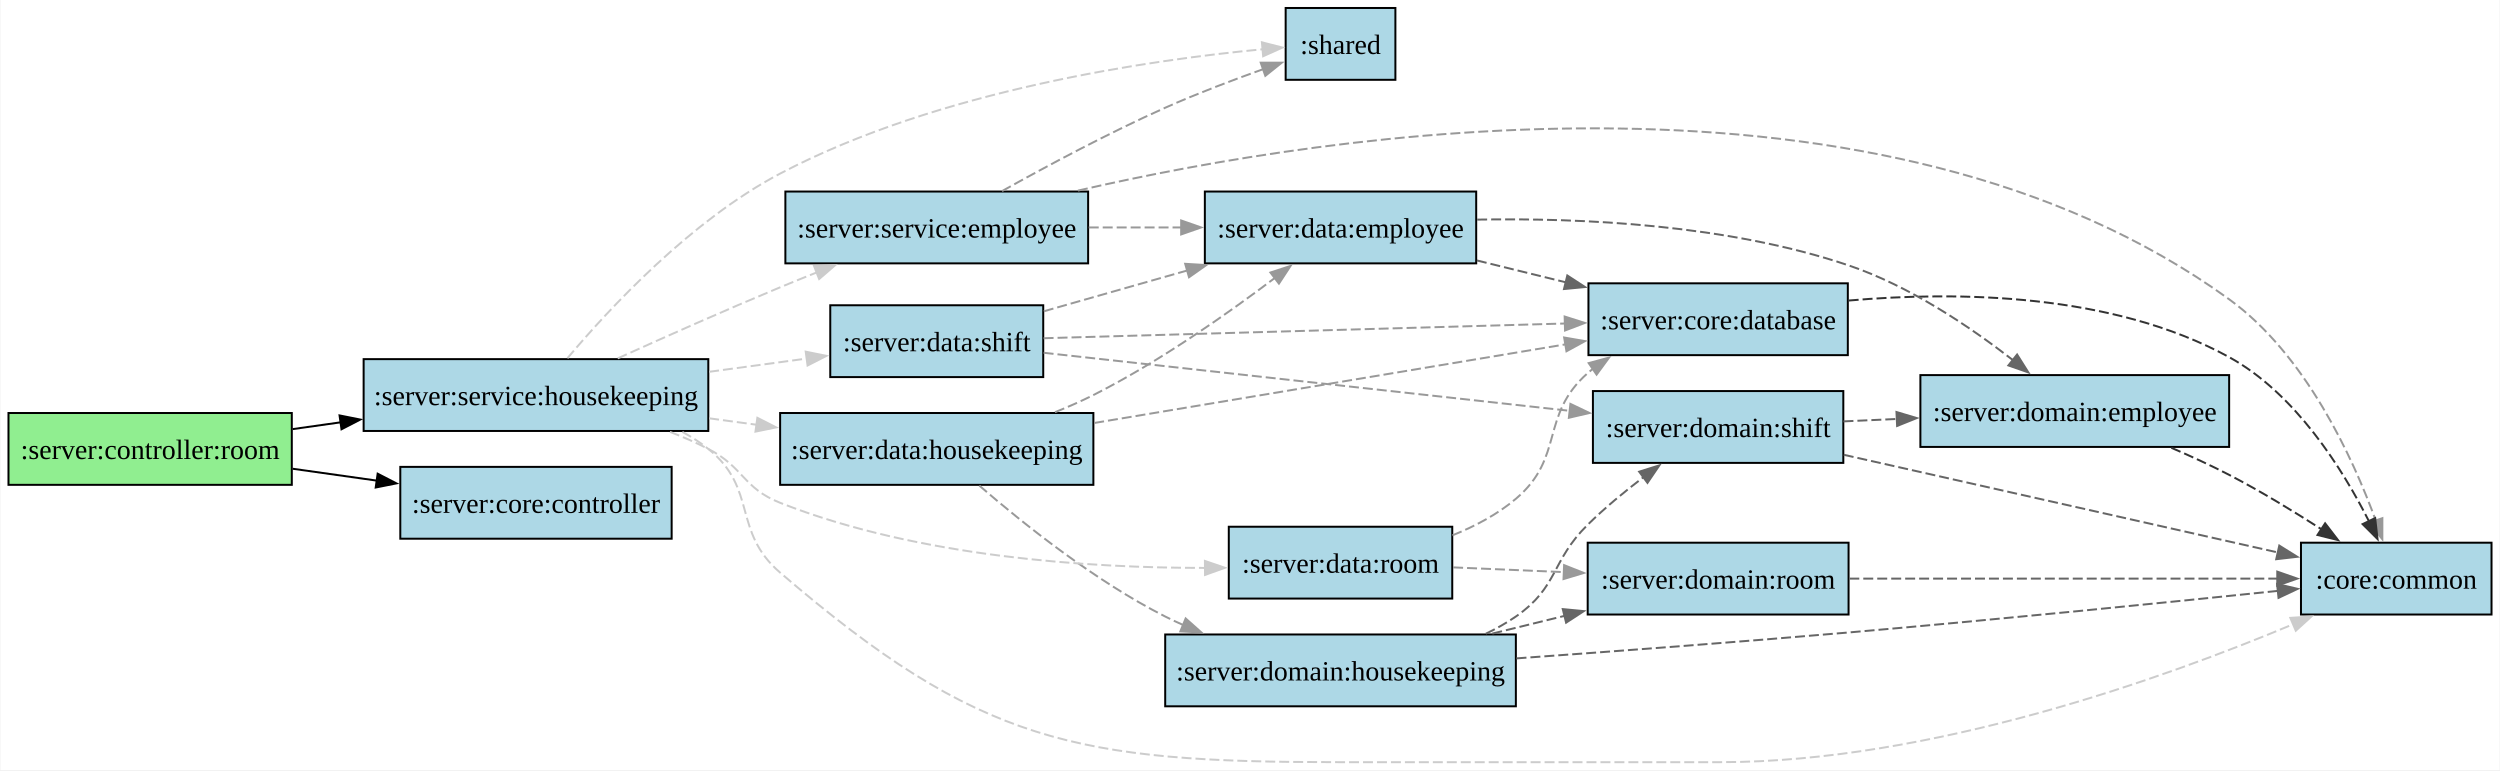
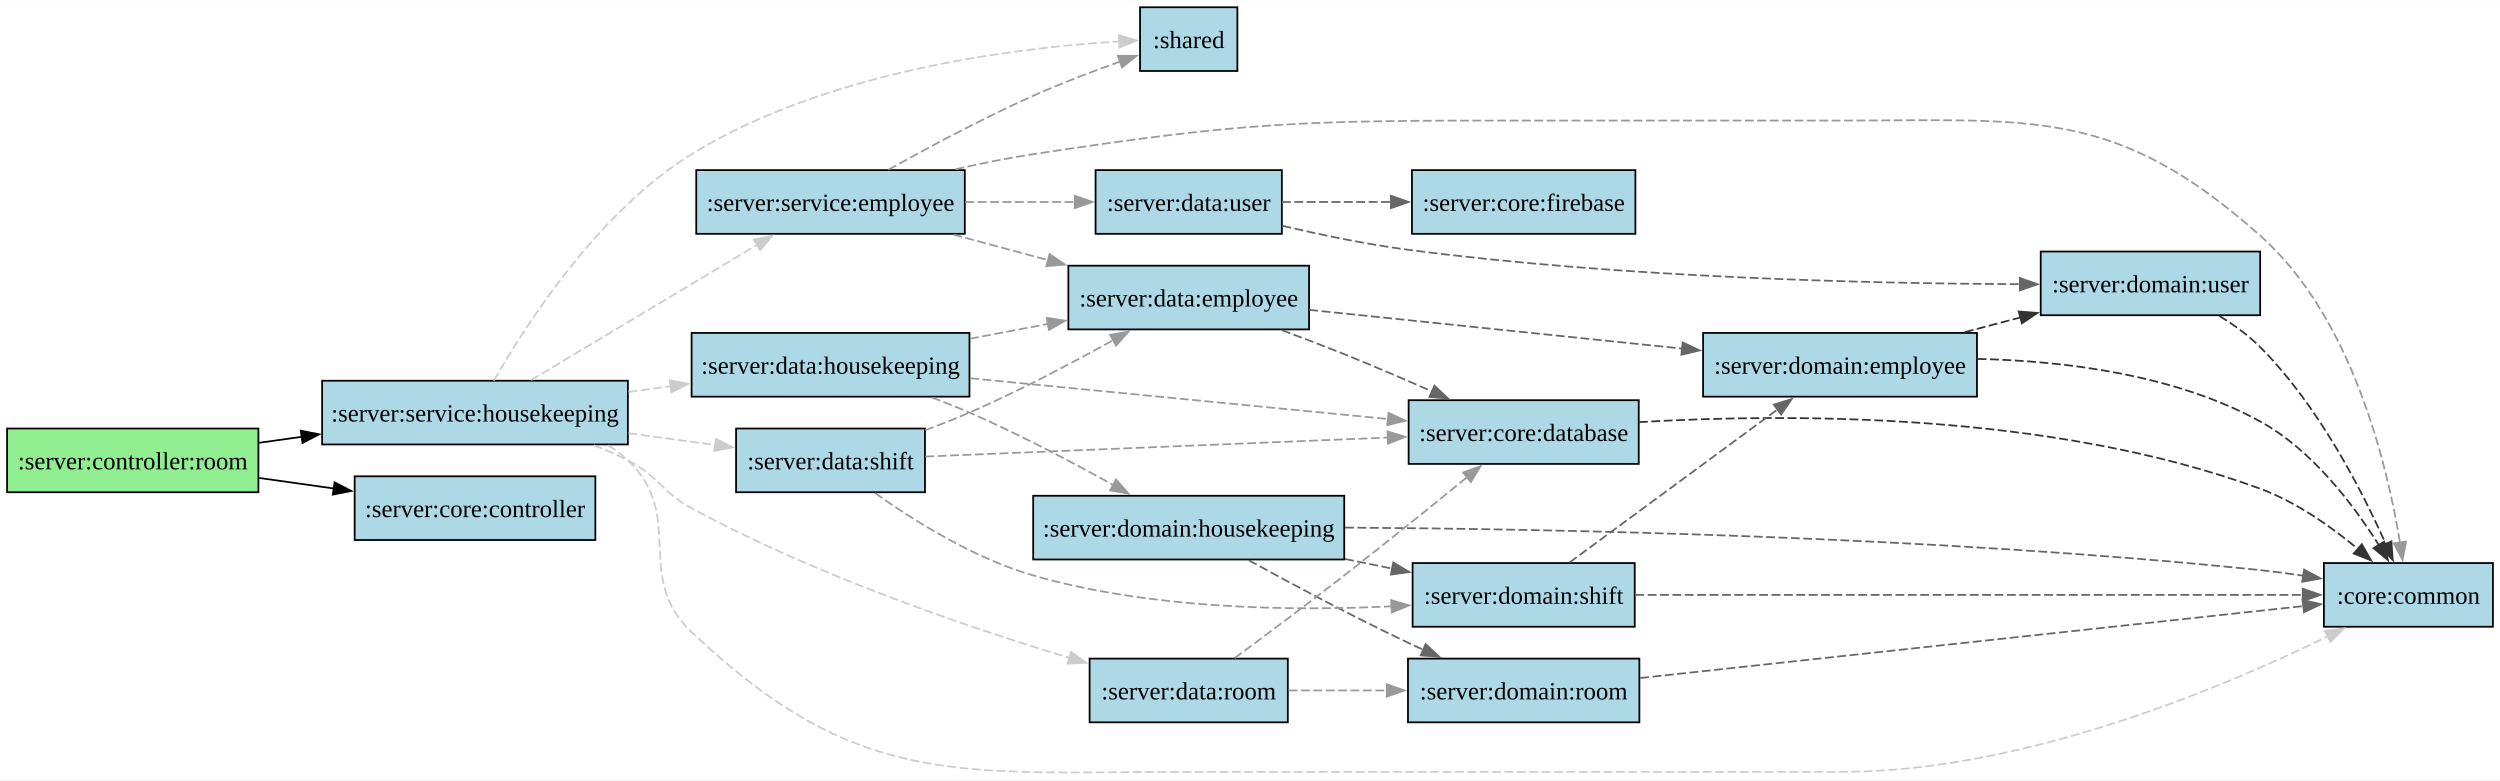
- <svg xmlns="http://www.w3.org/2000/svg" width="1253pt" height="386pt" viewBox="0 0 1252.5 386">
+ <svg xmlns="http://www.w3.org/2000/svg" width="1884" height="588" viewBox="0 0 1412.5 440.62">
  <g class="graph">
-     <path fill="#fff" d="M0 386V0h1252.5v386z" />
-     <g class="node">
-       <path fill="#90ee90" stroke="#000" d="M146 207H4v36h142z" />
-       <text x="71" y="-151.95" font-family="Times New Roman,serif" font-size="14" text-anchor="middle" transform="translate(4 382)">:server:controller:room</text>
-     </g>
-     <g class="node">
-       <path fill="#add8e6" stroke="#000" d="M354.75 180H182v36h172.75z" />
-       <text x="264.38" y="-178.95" font-family="Times New Roman,serif" font-size="14" text-anchor="middle" transform="translate(4 382)">:server:service:housekeeping</text>
+     <path fill="#fff" d="M0 440.62V0h1412.5v440.62z" />
+     <g class="node">
+       <path fill="#90ee90" stroke="#000" d="M146 242H4v36h142z" />
+       <text x="71" y="-171.57" font-family="Times New Roman,serif" font-size="14" text-anchor="middle" transform="translate(4 436.62)">:server:controller:room</text>
+     </g>
+     <g class="node">
+       <path fill="#add8e6" stroke="#000" d="M354.75 215H182v36h172.75z" />
+       <text x="264.38" y="-198.57" font-family="Times New Roman,serif" font-size="14" text-anchor="middle" transform="translate(4 436.62)">:server:service:housekeeping</text>
    </g>
    <g stroke="#000" class="edge">
-       <path fill="none" d="M146.45 215.06c7.91-1.12 16.07-2.27 24.24-3.42" />
-       <path d="m169.93 208.21 10.39 2.07-9.41 4.87z" />
-     </g>
-     <g class="node">
-       <path fill="#add8e6" stroke="#000" d="M336.38 234h-136v36h136z" />
-       <text x="264.38" y="-124.95" font-family="Times New Roman,serif" font-size="14" text-anchor="middle" transform="translate(4 382)">:server:core:controller</text>
+       <path fill="none" d="M146.45 250.06c7.91-1.11 16.07-2.27 24.24-3.42" />
+       <path d="m169.93 243.22 10.39 2.06-9.41 4.87z" />
+     </g>
+     <g class="node">
+       <path fill="#add8e6" stroke="#000" d="M336.38 269h-136v36h136z" />
+       <text x="264.38" y="-144.57" font-family="Times New Roman,serif" font-size="14" text-anchor="middle" transform="translate(4 436.62)">:server:core:controller</text>
    </g>
    <g stroke="#000" class="edge">
-       <path fill="none" d="M146.45 234.94c13.79 1.94 28.33 4 42.37 5.98" />
-       <path d="m189.03 237.41 9.41 4.86-10.39 2.07z" />
+       <path fill="none" d="M146.45 269.94c13.79 1.95 28.33 4 42.37 5.98" />
+       <path d="m189.03 272.41 9.41 4.87-10.39 2.07z" />
    </g>
    <g class="node">
      <path fill="#add8e6" stroke="#000" d="M545.12 96H393.38v36h151.74z" />
-       <text x="465.25" y="-262.95" font-family="Times New Roman,serif" font-size="14" text-anchor="middle" transform="translate(4 382)">:server:service:employee</text>
+       <text x="465.25" y="-317.57" font-family="Times New Roman,serif" font-size="14" text-anchor="middle" transform="translate(4 436.62)">:server:service:employee</text>
    </g>
    <g class="node">
      <path fill="#add8e6" stroke="#000" d="M699.12 4h-55v36h55z" />
-       <text x="667.62" y="-354.95" font-family="Times New Roman,serif" font-size="14" text-anchor="middle" transform="translate(4 382)">:shared</text>
-     </g>
-     <g stroke="#999" class="edge">
-       <path fill="none" stroke-dasharray="5,2" d="M501.97 95.77c22.46-12.54 53.49-29.15 81.78-41.77 15.83-7.06 33.73-13.85 49.16-19.35" />
+       <text x="667.62" y="-409.57" font-family="Times New Roman,serif" font-size="14" text-anchor="middle" transform="translate(4 436.62)">:shared</text>
+     </g>
+     <g stroke="#999" class="edge">
+       <path fill="none" stroke-dasharray="5,2" d="M501.97 95.77c22.46-12.54 53.49-29.15 81.78-41.77 15.83-7.06 33.73-13.85 49.16-19.34" />
      <path fill="#999" d="M631.62 31.4h10.59l-8.28 6.61z" />
    </g>
    <g class="node">
-       <path fill="#add8e6" stroke="#000" d="M1248.5 272H1153v36h95.5z" />
-       <text x="1196.75" y="-86.95" font-family="Times New Roman,serif" font-size="14" text-anchor="middle" transform="translate(4 382)">:core:common</text>
-     </g>
-     <g stroke="#999" class="edge">
-       <path fill="none" stroke-dasharray="5,2" d="M540.02 95.53C667.93 66.09 942.82 23.84 1117 150c38.25 27.7 61.84 78.98 73.6 111.19" />
-       <path fill="#999" d="m1193.79 259.7-.01 10.59-6.6-8.29z" />
-     </g>
-     <g class="node">
-       <path fill="#add8e6" stroke="#000" d="M739.62 96h-136v36h136z" />
-       <text x="667.62" y="-262.95" font-family="Times New Roman,serif" font-size="14" text-anchor="middle" transform="translate(4 382)">:server:data:employee</text>
-     </g>
-     <g stroke="#999" class="edge">
-       <path fill="none" stroke-dasharray="5,2" d="M545.43 114h46.33" />
-       <path fill="#999" d="m591.75 110.5 10 3.5-10 3.5z" />
-     </g>
-     <g class="node">
-       <path fill="#add8e6" stroke="#000" d="M547.75 207h-157v36h157z" />
-       <text x="465.25" y="-151.95" font-family="Times New Roman,serif" font-size="14" text-anchor="middle" transform="translate(4 382)">:server:data:housekeeping</text>
-     </g>
-     <g class="node">
-       <path fill="#add8e6" stroke="#000" d="M759.5 318H583.75v36H759.5z" />
-       <text x="667.62" y="-40.95" font-family="Times New Roman,serif" font-size="14" text-anchor="middle" transform="translate(4 382)">:server:domain:housekeeping</text>
-     </g>
-     <g stroke="#999" class="edge">
-       <path fill="none" stroke-dasharray="5,2" d="M490.59 243.4c21.7 18.77 57.74 47.64 93.16 65.6 2.91 1.47 5.91 2.88 8.97 4.23" />
-       <path fill="#999" d="m594 309.97 7.92 7.04-10.58-.56z" />
-     </g>
-     <g class="node">
-       <path fill="#add8e6" stroke="#000" d="M925.88 142h-130v36h130z" />
-       <text x="856.88" y="-216.95" font-family="Times New Roman,serif" font-size="14" text-anchor="middle" transform="translate(4 382)">:server:core:database</text>
-     </g>
-     <g stroke="#999" class="edge">
-       <path fill="none" stroke-dasharray="5,2" d="M548.16 212c68.79-11.47 168.44-28.1 236.43-39.44" />
-       <path fill="#999" d="m783.7 169.16 10.44 1.81-9.28 5.09z" />
-     </g>
-     <g stroke="#999" class="edge">
-       <path fill="none" stroke-dasharray="5,2" d="M528.51 206.59c6.59-2.63 13.13-5.51 19.24-8.59 32.79-16.55 67.04-40.62 91.03-58.75" />
-       <path fill="#999" d="m636.49 136.59 10.07-3.3-5.81 8.86z" />
-     </g>
-     <g stroke="#666" class="edge">
-       <path fill="none" stroke-dasharray="5,2" d="M759.82 329.98c48.94-3.51 111.11-8.18 166.43-12.98 74.33-6.45 159.91-15.1 215.25-20.85" />
-       <path fill="#666" d="m1141.02 292.68 10.31 2.45-9.58 4.52z" />
-     </g>
-     <g class="node">
-       <path fill="#add8e6" stroke="#000" d="M923.62 196h-125.5v36h125.5z" />
-       <text x="856.88" y="-162.95" font-family="Times New Roman,serif" font-size="14" text-anchor="middle" transform="translate(4 382)">:server:domain:shift</text>
-     </g>
-     <g stroke="#666" class="edge">
-       <path fill="none" stroke-dasharray="5,2" d="M744.46 317.61c5.28-2.53 10.36-5.38 15.04-8.61 21.37-14.75 17.52-27.77 36-46 8.56-8.45 18.6-16.73 28.17-24" />
-       <path fill="#666" d="m821.3 236.4 10.12-3.15-5.96 8.77z" />
-     </g>
-     <g class="node">
-       <path fill="#add8e6" stroke="#000" d="M926.25 272H795.5v36h130.75z" />
-       <text x="856.88" y="-86.95" font-family="Times New Roman,serif" font-size="14" text-anchor="middle" transform="translate(4 382)">:server:domain:room</text>
-     </g>
-     <g stroke="#666" class="edge">
-       <path fill="none" stroke-dasharray="5,2" d="M747.71 317.56c11.99-2.95 24.41-6 36.43-8.95" />
-       <path fill="#666" d="m783.01 305.28 10.55 1.01-8.88 5.79z" />
-     </g>
-     <g stroke="#ccc" class="edge">
-       <path fill="none" stroke-dasharray="5,2" d="M309.34 179.62c23.57-10.68 54.04-24.24 81.41-35.62 5.97-2.48 12.23-5.02 18.49-7.51" />
-       <path fill="#ccc" d="m407.74 133.32 10.59-.41-8.02 6.93z" />
-     </g>
-     <g stroke="#ccc" class="edge">
-       <path fill="none" stroke-dasharray="5,2" d="M284.14 179.54c20.98-24.95 61.88-69 106.61-92.54 79.58-41.88 185.86-57.01 241.78-62.3" />
-       <path fill="#ccc" d="m632.22 21.22 10.27 2.61-9.65 4.36z" />
-     </g>
-     <g stroke="#ccc" class="edge">
-       <path fill="none" stroke-dasharray="5,2" d="M355.16 209.65c7.93 1.07 15.98 2.17 23.94 3.25" />
-       <path fill="#ccc" d="m379.34 209.4 9.43 4.81-10.38 2.12z" />
-     </g>
-     <g stroke="#ccc" class="edge">
-       <path fill="none" stroke-dasharray="5,2" d="M341.75 216.47c4.61 2.49 9 5.32 13 8.53 24.87 19.92 11.83 41.23 36 62 99.62 85.62 148.52 95 279.87 95h191.26c105.09 0 222.33-41.95 287.38-69.2" />
-       <path fill="#ccc" d="m1147.66 309.68 10.57-.69-7.83 7.13z" />
-     </g>
-     <g class="node">
-       <path fill="#add8e6" stroke="#000" d="M522.62 153H415.88v36h106.74z" />
-       <text x="465.25" y="-205.95" font-family="Times New Roman,serif" font-size="14" text-anchor="middle" transform="translate(4 382)">:server:data:shift</text>
-     </g>
-     <g stroke="#ccc" class="edge">
-       <path fill="none" stroke-dasharray="5,2" d="M355.16 186.35c16.49-2.24 33.5-4.54 49.16-6.67" />
-       <path fill="#ccc" d="m403.57 176.25 10.38 2.12-9.44 4.82z" />
-     </g>
-     <g class="node">
-       <path fill="#add8e6" stroke="#000" d="M727.62 264h-112v36h112z" />
-       <text x="667.62" y="-94.95" font-family="Times New Roman,serif" font-size="14" text-anchor="middle" transform="translate(4 382)">:server:data:room</text>
-     </g>
-     <g stroke="#ccc" class="edge">
-       <path fill="none" stroke-dasharray="5,2" d="M335.54 216.45c6.61 2.57 13.13 5.42 19.21 8.55 17.79 9.14 17.39 19.67 36 27 69.16 27.24 154.94 32.7 213.18 32.64" />
-       <path fill="#ccc" d="m603.66 281.15 10.02 3.43-9.97 3.57z" />
-     </g>
-     <g stroke="#333" class="edge">
-       <path fill="none" stroke-dasharray="5,2" d="M926.3 150.63c54.23-4.72 132.11-3.81 190.7 28.37 33.15 18.2 56.8 55.96 70.12 82.35" />
-       <path fill="#333" d="m1190.18 259.65 1.19 10.52-7.49-7.48z" />
-     </g>
-     <g stroke="#999" class="edge">
-       <path fill="none" stroke-dasharray="5,2" d="M522.8 169.52c67.41-1.91 184.79-5.22 261.71-7.39" />
-       <path fill="#999" d="m783.95 158.64 10.1 3.22-9.9 3.78z" />
-     </g>
-     <g stroke="#999" class="edge">
-       <path fill="none" stroke-dasharray="5,2" d="M522.9 156.02c22.02-6.26 48.03-13.66 72.04-20.49" />
-       <path fill="#999" d="m593.77 132.22 10.58.63-8.66 6.11z" />
-     </g>
-     <g stroke="#999" class="edge">
-       <path fill="none" stroke-dasharray="5,2" d="M522.8 176.8c68.1 7.52 187.21 20.66 264.07 29.14" />
-       <path fill="#999" d="m786.84 202.42 9.55 4.57-10.32 2.39z" />
-     </g>
-     <g stroke="#666" class="edge">
-       <path fill="none" stroke-dasharray="5,2" d="M739.96 130.54c14.46 3.55 29.82 7.33 44.56 10.95" />
-       <path fill="#666" d="m785.29 138.07 8.88 5.79-10.55 1.01z" />
+       <path fill="#add8e6" stroke="#000" d="M1408.5 318H1313v36h95.5z" />
+       <text x="1356.75" y="-95.57" font-family="Times New Roman,serif" font-size="14" text-anchor="middle" transform="translate(4 436.62)">:core:common</text>
+     </g>
+     <g stroke="#999" class="edge">
+       <path fill="none" stroke-dasharray="5,2" d="M539.82 95.54c14.44-3.29 29.61-6.36 43.93-8.54 121.61-18.52 153.11-19 276.13-19h180.74c108.96 0 154.9-7.34 236.38 65 51.88 46.06 71.83 129.45 79.02 173.66" />
+       <path fill="#999" d="m1359.44 305.86-1.97 10.41-4.95-9.37z" />
+     </g>
+     <g class="node">
+       <path fill="#add8e6" stroke="#000" d="M739.62 150h-136v36h136z" />
+       <text x="667.62" y="-263.57" font-family="Times New Roman,serif" font-size="14" text-anchor="middle" transform="translate(4 436.62)">:server:data:employee</text>
+     </g>
+     <g stroke="#999" class="edge">
+       <path fill="none" stroke-dasharray="5,2" d="M538.65 132.43c17.27 4.66 35.95 9.69 53.68 14.47" />
+       <path fill="#999" d="m593.01 143.46 8.74 5.98-10.56.78z" />
+     </g>
+     <g class="node">
+       <path fill="#add8e6" stroke="#000" d="M724.25 96H619v36h105.25z" />
+       <text x="667.62" y="-317.57" font-family="Times New Roman,serif" font-size="14" text-anchor="middle" transform="translate(4 436.62)">:server:data:user</text>
+     </g>
+     <g stroke="#999" class="edge">
+       <path fill="none" stroke-dasharray="5,2" d="M545.43 114h62.01" />
+       <path fill="#999" d="m607.24 110.5 10 3.5-10 3.5z" />
+     </g>
+     <g class="node">
+       <path fill="#add8e6" stroke="#000" d="M547.75 188h-157v36h157z" />
+       <text x="465.25" y="-225.57" font-family="Times New Roman,serif" font-size="14" text-anchor="middle" transform="translate(4 436.62)">:server:data:housekeeping</text>
+     </g>
+     <g class="node">
+       <path fill="#add8e6" stroke="#000" d="M759.5 280H583.75v36H759.5z" />
+       <text x="667.62" y="-133.57" font-family="Times New Roman,serif" font-size="14" text-anchor="middle" transform="translate(4 436.62)">:server:domain:housekeeping</text>
+     </g>
+     <g stroke="#999" class="edge">
+       <path fill="none" stroke-dasharray="5,2" d="M526.52 224.47c7.21 2.7 14.44 5.57 21.23 8.53 27.75 12.09 57.81 27.94 81.25 40.96" />
+       <path fill="#999" d="m630.61 270.85 7.01 7.94-10.43-1.83z" />
+     </g>
+     <g class="node">
+       <path fill="#add8e6" stroke="#000" d="M925.88 226h-130v36h130z" />
+       <text x="856.88" y="-187.57" font-family="Times New Roman,serif" font-size="14" text-anchor="middle" transform="translate(4 436.62)">:server:core:database</text>
+     </g>
+     <g stroke="#999" class="edge">
+       <path fill="none" stroke-dasharray="5,2" d="M548.16 213.6c68.79 6.71 168.44 16.43 236.43 23.06" />
+       <path fill="#999" d="m784.52 233.14 9.61 4.45-10.29 2.51z" />
+     </g>
+     <g stroke="#999" class="edge">
+       <path fill="none" stroke-dasharray="5,2" d="M548.01 191.26c14.55-2.76 29.77-5.65 44.33-8.41" />
+       <path fill="#999" d="m591.37 179.47 10.48 1.57-9.17 5.31z" />
+     </g>
+     <g stroke="#666" class="edge">
+       <path fill="none" stroke-dasharray="5,2" d="M759.95 297.97c117.73.76 333.75 4.97 517.05 24.03 7.88.82 16.15 1.92 24.28 3.15" />
+       <path fill="#666" d="m1301.81 321.69 9.33 5.03-10.43 1.89z" />
+     </g>
+     <g class="node">
+       <path fill="#add8e6" stroke="#000" d="M923.62 318h-125.5v36h125.5z" />
+       <text x="856.88" y="-95.57" font-family="Times New Roman,serif" font-size="14" text-anchor="middle" transform="translate(4 436.62)">:server:domain:shift</text>
+     </g>
+     <g stroke="#666" class="edge">
+       <path fill="none" stroke-dasharray="5,2" d="M759.95 315.72c8.98 1.83 18.04 3.66 26.85 5.45" />
+       <path fill="#666" d="m787.2 317.68 9.11 5.42-10.5 1.44z" />
+     </g>
+     <g class="node">
+       <path fill="#add8e6" stroke="#000" d="M926.25 372H795.5v36h130.75z" />
+       <text x="856.88" y="-41.57" font-family="Times New Roman,serif" font-size="14" text-anchor="middle" transform="translate(4 436.62)">:server:domain:room</text>
+     </g>
+     <g stroke="#666" class="edge">
+       <path fill="none" stroke-dasharray="5,2" d="M705.59 316.47c24.51 13.48 58.93 31.88 89.91 46.53 2.88 1.36 5.84 2.73 8.84 4.08" />
+       <path fill="#666" d="m805.51 363.77 7.73 7.24-10.56-.83z" />
+     </g>
+     <g stroke="#ccc" class="edge">
+       <path fill="none" stroke-dasharray="5,2" d="M300.01 214.67c34.31-20.53 90.05-53.88 127.88-76.52" />
+       <path fill="#ccc" d="m425.9 135.26 10.38-2.13-6.79 8.14z" />
+     </g>
+     <g stroke="#ccc" class="edge">
+       <path fill="none" stroke-dasharray="5,2" d="M279.07 214.96C296.84 183.7 337.73 119.71 390.75 87c76.89-47.43 185.07-60.28 241.78-63.74" />
+       <path fill="#ccc" d="m632.14 19.77 10.17 2.96-9.8 4.03z" />
+     </g>
+     <g stroke="#ccc" class="edge">
+       <path fill="none" stroke-dasharray="5,2" d="M355.16 221.36c7.93-1.08 15.98-2.17 23.94-3.26" />
+       <path fill="#ccc" d="m378.39 214.67 10.38 2.12-9.43 4.82z" />
+     </g>
+     <g stroke="#ccc" class="edge">
+       <path fill="none" stroke-dasharray="5,2" d="M343.61 251.46c4 2.49 7.76 5.33 11.14 8.54 33.3 31.71 2.62 65.37 36 97 93.83 88.9 150.63 79 279.87 79h370c102.09 0 214.49-47.17 274.87-76.72" />
+       <path fill="#ccc" d="m1313.57 356.33 10.51-1.31-7.4 7.58z" />
+     </g>
+     <g class="node">
+       <path fill="#add8e6" stroke="#000" d="M522.62 242H415.88v36h106.74z" />
+       <text x="465.25" y="-171.57" font-family="Times New Roman,serif" font-size="14" text-anchor="middle" transform="translate(4 436.62)">:server:data:shift</text>
+     </g>
+     <g stroke="#ccc" class="edge">
+       <path fill="none" stroke-dasharray="5,2" d="M355.16 244.65c16.49 2.24 33.5 4.55 49.16 6.67" />
+       <path fill="#ccc" d="m404.51 247.82 9.44 4.81-10.38 2.12z" />
+     </g>
+     <g class="node">
+       <path fill="#add8e6" stroke="#000" d="M727.62 372h-112v36h112z" />
+       <text x="667.62" y="-41.57" font-family="Times New Roman,serif" font-size="14" text-anchor="middle" transform="translate(4 436.62)">:server:data:room</text>
+     </g>
+     <g stroke="#ccc" class="edge">
+       <path fill="none" stroke-dasharray="5,2" d="M335.54 251.45c6.61 2.57 13.13 5.42 19.21 8.55 17.79 9.15 18.43 17.45 36 27 69.33 37.7 155.32 67.02 213.55 84.58" />
+       <path fill="#ccc" d="m605.17 368.18 8.58 6.21-10.58.5z" />
+     </g>
+     <g stroke="#333" class="edge">
+       <path fill="none" stroke-dasharray="5,2" d="M926.03 238.4c83.56-4.97 232.91-5.78 350.97 37.6 20.47 7.52 40.35 21.65 55.5 34.3" />
+       <path fill="#333" d="m1334.42 307.34 5.27 9.19-9.85-3.9z" />
+     </g>
+     <g stroke="#999" class="edge">
+       <path fill="none" stroke-dasharray="5,2" d="M522.8 257.84c67.41-2.76 184.79-7.58 261.71-10.74" />
+       <path fill="#999" d="m783.91 243.62 10.14 3.08-9.85 3.91z" />
+     </g>
+     <g stroke="#999" class="edge">
+       <path fill="none" stroke-dasharray="5,2" d="M522.78 242.91c8.43-3.09 17-6.44 24.97-9.91 27.75-12.09 57.81-27.94 81.25-40.96" />
+       <path fill="#999" d="m627.19 189.05 10.43-1.84-7.01 7.94z" />
+     </g>
+     <g stroke="#999" class="edge">
+       <path fill="none" stroke-dasharray="5,2" d="M494.37 278.44c21.97 15.62 55.99 36.96 89.38 46.56 66.65 19.16 146.06 20.19 202.58 17.46" />
+       <path fill="#999" d="m785.98 338.97 10.18 2.96-9.8 4.03z" />
+     </g>
+     <g stroke="#666" class="edge">
+       <path fill="none" stroke-dasharray="5,2" d="M724.27 186.44c11.64 4.32 23.9 9 35.23 13.56 16.36 6.59 34.03 14.18 49.92 21.18" />
+       <path fill="#666" d="m810.46 217.81 7.73 7.25-10.56-.85z" />
    </g>
    <g class="node">
      <path fill="#add8e6" stroke="#000" d="M1117 188H962.25v36H1117z" />
-       <text x="1035.62" y="-170.95" font-family="Times New Roman,serif" font-size="14" text-anchor="middle" transform="translate(4 382)">:server:domain:employee</text>
-     </g>
-     <g stroke="#666" class="edge">
-       <path fill="none" stroke-dasharray="5,2" d="M740.11 110.07c52.17-.92 125.48 2.46 186.14 22.93 30.53 10.3 60.92 30.82 82.38 47.49" />
-       <path fill="#666" d="m1010.72 177.68 5.64 8.97-10-3.49z" />
-     </g>
-     <g stroke="#666" class="edge">
-       <path fill="none" stroke-dasharray="5,2" d="M923.85 227.94c62.14 13.98 157.09 35.34 217.82 49" />
-       <path fill="#666" d="m1142.13 273.45 8.99 5.61-10.53 1.22z" />
-     </g>
-     <g stroke="#666" class="edge">
-       <path fill="none" stroke-dasharray="5,2" d="M923.69 211.2c8.68-.39 17.74-.8 26.79-1.21" />
-       <path fill="#666" d="m950.26 206.5 10.15 3.04-9.83 3.95z" />
-     </g>
-     <g stroke="#666" class="edge">
-       <path fill="none" stroke-dasharray="5,2" d="M926.62 290h214.87" />
-       <path fill="#666" d="m1141.12 286.5 10 3.5-10 3.5z" />
-     </g>
-     <g stroke="#333" class="edge">
-       <path fill="none" stroke-dasharray="5,2" d="M1088.04 224.44c9.71 4.17 19.77 8.79 28.96 13.56 15.66 8.13 32.25 18.24 46.44 27.37" />
-       <path fill="#333" d="m1165.1 262.28 6.46 8.4-10.28-2.54z" />
-     </g>
-     <g stroke="#999" class="edge">
-       <path fill="none" stroke-dasharray="5,2" d="M727.7 268.31c11.33-4.55 22.6-10.52 31.8-18.31 24.62-20.83 11.85-41.63 36-63 .91-.8 1.84-1.58 2.8-2.35" />
-       <path fill="#999" d="m796 181.99 10.23-2.77-6.27 8.54z" />
-     </g>
-     <g stroke="#999" class="edge">
-       <path fill="none" stroke-dasharray="5,2" d="M728.05 284.37c17.41.74 36.95 1.58 55.55 2.37" />
-       <path fill="#999" d="m783.68 283.24 9.84 3.93-10.14 3.06z" />
+       <text x="1035.62" y="-225.57" font-family="Times New Roman,serif" font-size="14" text-anchor="middle" transform="translate(4 436.62)">:server:domain:employee</text>
+     </g>
+     <g stroke="#666" class="edge">
+       <path fill="none" stroke-dasharray="5,2" d="M739.76 174.97c59.18 6.15 145.83 15.14 210.61 21.87" />
+       <path fill="#666" d="m950.7 193.35 9.58 4.52-10.31 2.45z" />
+     </g>
+     <g class="node">
+       <path fill="#add8e6" stroke="#000" d="M1277 142h-124v36h124z" />
+       <text x="1211" y="-271.57" font-family="Times New Roman,serif" font-size="14" text-anchor="middle" transform="translate(4 436.62)">:server:domain:user</text>
+     </g>
+     <g stroke="#666" class="edge">
+       <path fill="none" stroke-dasharray="5,2" d="M724.59 127.48c21.76 5.11 47.41 10.43 70.91 13.52 120.52 15.86 262.06 19.11 345.8 19.46" />
+       <path fill="#666" d="m1141.22 156.96 9.99 3.52-10.01 3.48z" />
+     </g>
+     <g class="node">
+       <path fill="#add8e6" stroke="#000" d="M924 96H797.75v36H924z" />
+       <text x="856.88" y="-317.57" font-family="Times New Roman,serif" font-size="14" text-anchor="middle" transform="translate(4 436.62)">:server:core:firebase</text>
+     </g>
+     <g stroke="#666" class="edge">
+       <path fill="none" stroke-dasharray="5,2" d="M724.29 114h61.78" />
+       <path fill="#666" d="m785.88 110.5 10 3.5-10 3.5z" />
+     </g>
+     <g stroke="#333" class="edge">
+       <path fill="none" stroke-dasharray="5,2" d="M1253.94 178.37c8.18 5.01 16.36 10.94 23.06 17.63 32.73 32.71 57.46 80.91 71.03 111.37" />
+       <path fill="#333" d="m1351.15 305.77.76 10.56-7.18-7.78z" />
+     </g>
+     <g stroke="#333" class="edge">
+       <path fill="none" stroke-dasharray="5,2" d="M1117.37 202.68c48.5 1.1 110.99 8.62 159.63 35.32 29.28 16.08 52.66 46.97 67 69.79" />
+       <path fill="#333" d="m1346.99 305.96 2.17 10.37-8.16-6.75z" />
+     </g>
+     <g stroke="#333" class="edge">
+       <path fill="none" stroke-dasharray="5,2" d="M1110.14 187.56c10.31-2.74 20.96-5.56 31.33-8.31" />
+       <path fill="#333" d="m1140.55 175.87 10.57.82-8.77 5.94z" />
+     </g>
+     <g stroke="#666" class="edge">
+       <path fill="none" stroke-dasharray="5,2" d="M923.92 336h377.27" />
+       <path fill="#666" d="m1301.03 332.5 10 3.5-10 3.5z" />
+     </g>
+     <g stroke="#666" class="edge">
+       <path fill="none" stroke-dasharray="5,2" d="M886.82 317.65c30.71-22.58 83-61.04 117.48-86.4" />
+       <path fill="#666" d="m1002.17 228.47 10.13-3.1-5.98 8.74z" />
+     </g>
+     <g stroke="#666" class="edge">
+       <path fill="none" stroke-dasharray="5,2" d="M926.71 382.97c97.71-10.6 281.21-30.5 374.85-40.66" />
+       <path fill="#666" d="m1300.97 338.86 10.32 2.4-9.56 4.56z" />
+     </g>
+     <g stroke="#999" class="edge">
+       <path fill="none" stroke-dasharray="5,2" d="M697.52 371.75c17.47-12.9 41.31-30.68 61.98-46.75 23.51-18.27 49.67-39.41 69.39-55.51" />
+       <path fill="#999" d="m826.61 266.84 9.96-3.63-5.53 9.04z" />
+     </g>
+     <g stroke="#999" class="edge">
+       <path fill="none" stroke-dasharray="5,2" d="M728.05 390h55.55" />
+       <path fill="#999" d="m783.52 386.5 10 3.5-10 3.5z" />
    </g>
  </g>
</svg>
